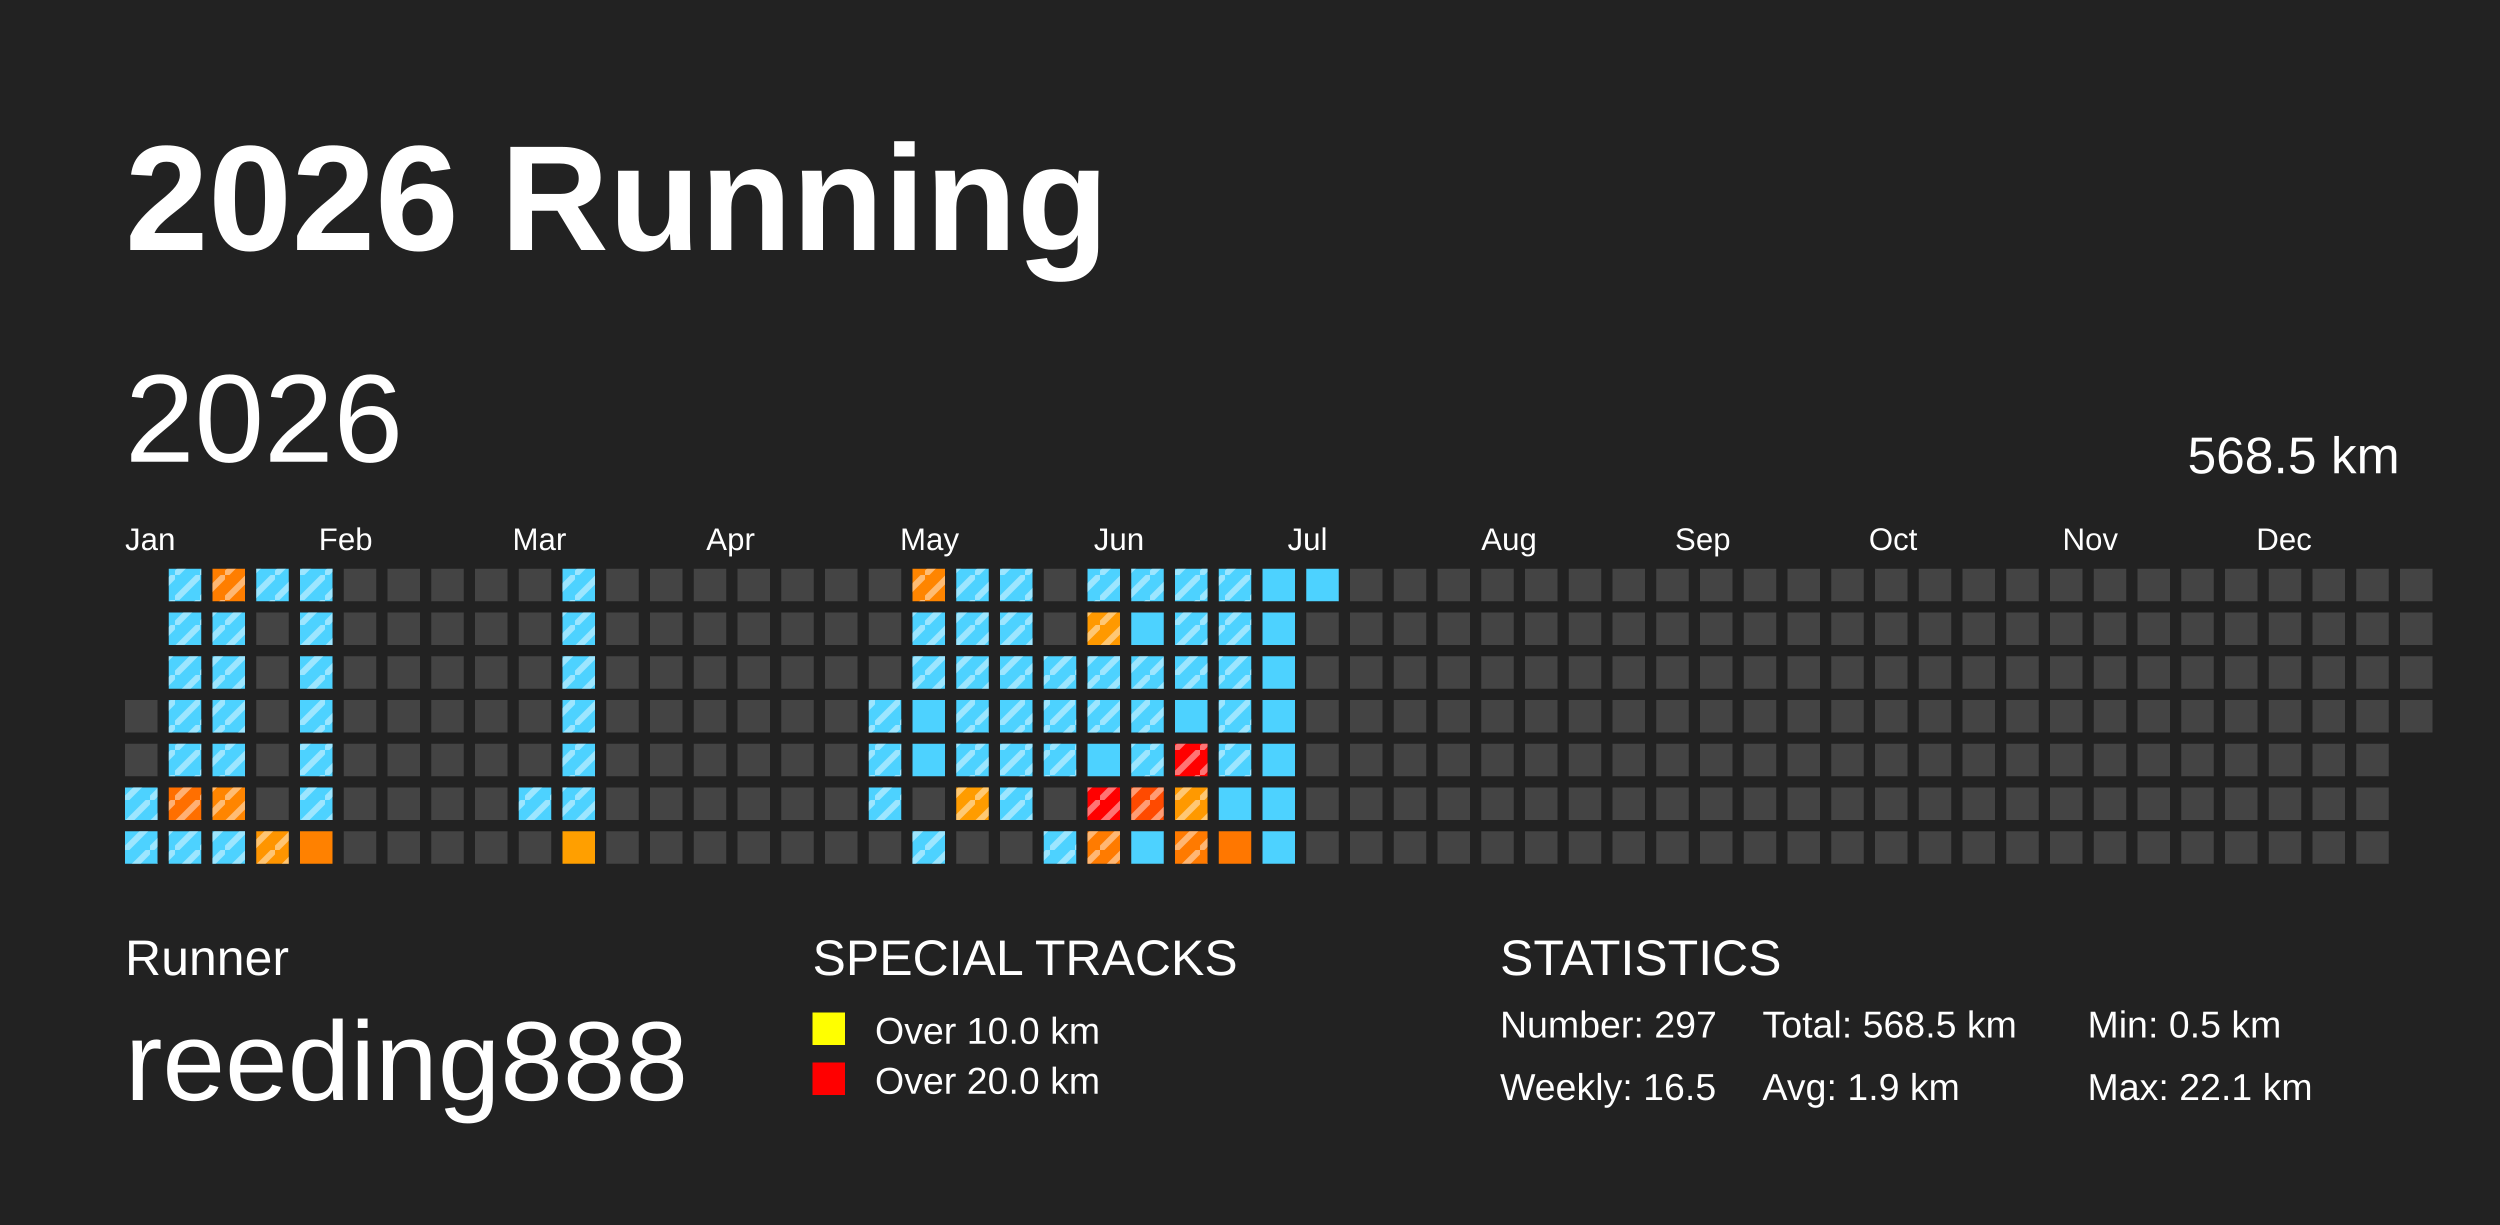
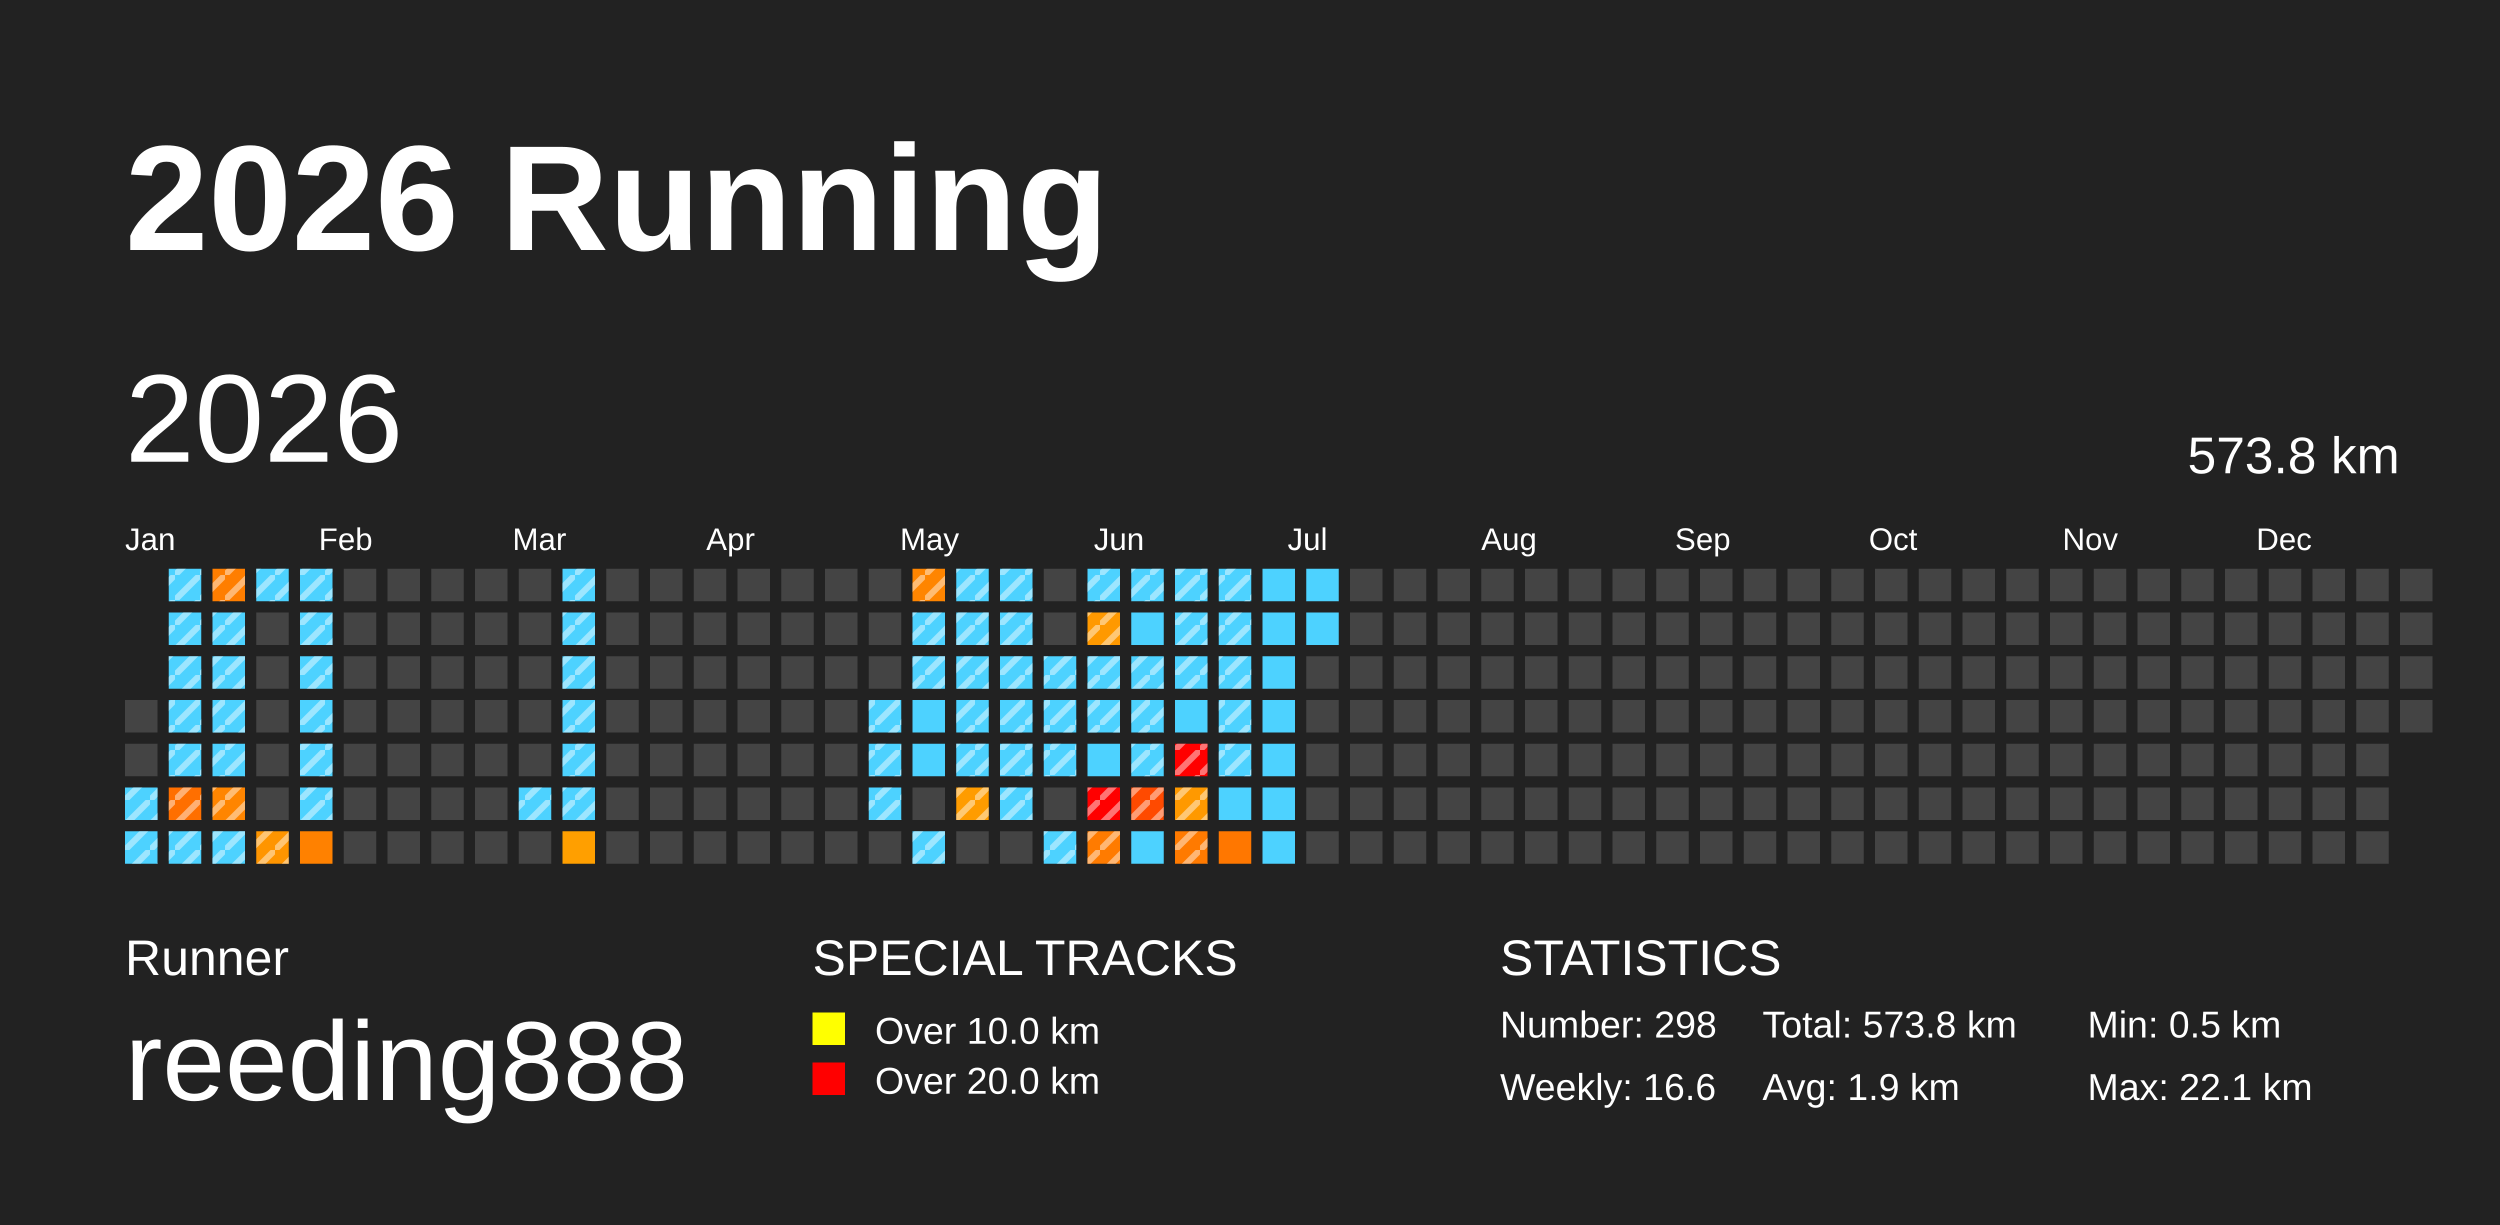
<svg xmlns="http://www.w3.org/2000/svg" baseProfile="full" height="98mm" version="1.1" viewBox="0,0,200,98" width="200mm">
  <defs>
    <pattern height="2" id="indoor-stripe" patternUnits="userSpaceOnUse" width="2">
      <line stroke="white" stroke-opacity="0.45" stroke-width="0.5" x1="0" x2="2" y1="2" y2="0" />
    </pattern>
  </defs>
  <rect fill="#222222" height="98" width="200" x="0" y="0" />
  <text fill="#FFFFFF" style="font-size:12px; font-family:Arial; font-weight:bold;" x="10" y="20">2026 Running</text>
  <text fill="#FFFFFF" style="font-size:4px; font-family:Arial" x="10" y="78">Runner</text>
  <text fill="#FFFFFF" style="font-size:9px; font-family:Arial" x="10" y="88">reeding888</text>
  <text fill="#FFFFFF" style="font-size:4px; font-family:Arial" x="65" y="78">SPECIAL TRACKS</text>
  <rect fill="yellow" height="2.6" width="2.6" x="65" y="81" />
  <text fill="#FFFFFF" style="font-size:3px; font-family:Arial" x="70" y="83.5">Over 10.0 km</text>
  <rect fill="red" height="2.6" width="2.6" x="65" y="85" />
  <text fill="#FFFFFF" style="font-size:3px; font-family:Arial" x="70" y="87.5">Over 20.0 km</text>
  <text fill="#FFFFFF" style="font-size:4px; font-family:Arial" x="120" y="78">STATISTICS</text>
-   <text fill="#FFFFFF" style="font-size:3px; font-family:Arial" x="120" y="83">Number: 297</text>
-   <text fill="#FFFFFF" style="font-size:3px; font-family:Arial" x="120" y="88">Weekly: 16.5</text>
-   <text fill="#FFFFFF" style="font-size:3px; font-family:Arial" x="141" y="83">Total: 568.5 km</text>
+   <text fill="#FFFFFF" style="font-size:3px; font-family:Arial" x="120" y="83">Number: 298</text>
+   <text fill="#FFFFFF" style="font-size:3px; font-family:Arial" x="120" y="88">Weekly: 16.6</text>
+   <text fill="#FFFFFF" style="font-size:3px; font-family:Arial" x="141" y="83">Total: 573.8 km</text>
  <text fill="#FFFFFF" style="font-size:3px; font-family:Arial" x="141" y="88">Avg: 1.9 km</text>
  <text fill="#FFFFFF" style="font-size:3px; font-family:Arial" x="167" y="83">Min: 0.5 km</text>
  <text fill="#FFFFFF" style="font-size:3px; font-family:Arial" x="167" y="88">Max: 22.1 km</text>
  <text dominant-baseline="hanging" fill="#FFFFFF" style="font-size:10.0px; font-family:Arial;" x="10" y="30">2026</text>
-   <text dominant-baseline="hanging" fill="#FFFFFF" style="font-size:4.125px; font-family:Arial;" x="175" y="35">568.5 km</text>
+   <text dominant-baseline="hanging" fill="#FFFFFF" style="font-size:4.125px; font-family:Arial;" x="175" y="35">573.8 km</text>
  <text fill="#FFFFFF" style="font-size:2.5px; font-family:Arial" x="10.0" y="44">Jan</text>
  <text fill="#FFFFFF" style="font-size:2.5px; font-family:Arial" x="25.5" y="44">Feb</text>
  <text fill="#FFFFFF" style="font-size:2.5px; font-family:Arial" x="41.0" y="44">Mar</text>
  <text fill="#FFFFFF" style="font-size:2.5px; font-family:Arial" x="56.5" y="44">Apr</text>
  <text fill="#FFFFFF" style="font-size:2.5px; font-family:Arial" x="72.0" y="44">May</text>
  <text fill="#FFFFFF" style="font-size:2.5px; font-family:Arial" x="87.5" y="44">Jun</text>
  <text fill="#FFFFFF" style="font-size:2.5px; font-family:Arial" x="103.0" y="44">Jul</text>
  <text fill="#FFFFFF" style="font-size:2.5px; font-family:Arial" x="118.5" y="44">Aug</text>
  <text fill="#FFFFFF" style="font-size:2.5px; font-family:Arial" x="134.0" y="44">Sep</text>
  <text fill="#FFFFFF" style="font-size:2.5px; font-family:Arial" x="149.5" y="44">Oct</text>
  <text fill="#FFFFFF" style="font-size:2.5px; font-family:Arial" x="165.0" y="44">Nov</text>
  <text fill="#FFFFFF" style="font-size:2.5px; font-family:Arial" x="180.5" y="44">Dec</text>
  <rect fill="#444444" height="2.6" width="2.6" x="10.0" y="56.0" />
  <rect fill="#444444" height="2.6" width="2.6" x="10.0" y="59.5" />
  <rect fill="#4dd2ff" height="2.6" width="2.6" x="10.0" y="63.0" />
  <rect fill="url(#indoor-stripe)" height="2.6" style="pointer-events: none;" width="2.6" x="10.0" y="63.0" />
  <rect fill="#4dd2ff" height="2.6" width="2.6" x="10.0" y="66.5" />
  <rect fill="url(#indoor-stripe)" height="2.6" style="pointer-events: none;" width="2.6" x="10.0" y="66.5" />
  <rect fill="#4dd2ff" height="2.6" width="2.6" x="13.5" y="45.5" />
  <rect fill="url(#indoor-stripe)" height="2.6" style="pointer-events: none;" width="2.6" x="13.5" y="45.5" />
  <rect fill="#4dd2ff" height="2.6" width="2.6" x="13.5" y="49.0" />
  <rect fill="url(#indoor-stripe)" height="2.6" style="pointer-events: none;" width="2.6" x="13.5" y="49.0" />
  <rect fill="#4dd2ff" height="2.6" width="2.6" x="13.5" y="52.5" />
  <rect fill="url(#indoor-stripe)" height="2.6" style="pointer-events: none;" width="2.6" x="13.5" y="52.5" />
  <rect fill="#4dd2ff" height="2.6" width="2.6" x="13.5" y="56.0" />
  <rect fill="url(#indoor-stripe)" height="2.6" style="pointer-events: none;" width="2.6" x="13.5" y="56.0" />
  <rect fill="#4dd2ff" height="2.6" width="2.6" x="13.5" y="59.5" />
  <rect fill="url(#indoor-stripe)" height="2.6" style="pointer-events: none;" width="2.6" x="13.5" y="59.5" />
  <rect fill="#ff6f00" height="2.6" width="2.6" x="13.5" y="63.0" />
  <rect fill="url(#indoor-stripe)" height="2.6" style="pointer-events: none;" width="2.6" x="13.5" y="63.0" />
  <rect fill="#4dd2ff" height="2.6" width="2.6" x="13.5" y="66.5" />
  <rect fill="url(#indoor-stripe)" height="2.6" style="pointer-events: none;" width="2.6" x="13.5" y="66.5" />
  <rect fill="#ff7e00" height="2.6" width="2.6" x="17.0" y="45.5" />
  <rect fill="url(#indoor-stripe)" height="2.6" style="pointer-events: none;" width="2.6" x="17.0" y="45.5" />
  <rect fill="#4dd2ff" height="2.6" width="2.6" x="17.0" y="49.0" />
  <rect fill="url(#indoor-stripe)" height="2.6" style="pointer-events: none;" width="2.6" x="17.0" y="49.0" />
  <rect fill="#4dd2ff" height="2.6" width="2.6" x="17.0" y="52.5" />
  <rect fill="url(#indoor-stripe)" height="2.6" style="pointer-events: none;" width="2.6" x="17.0" y="52.5" />
  <rect fill="#4dd2ff" height="2.6" width="2.6" x="17.0" y="56.0" />
  <rect fill="url(#indoor-stripe)" height="2.6" style="pointer-events: none;" width="2.6" x="17.0" y="56.0" />
  <rect fill="#4dd2ff" height="2.6" width="2.6" x="17.0" y="59.5" />
  <rect fill="url(#indoor-stripe)" height="2.6" style="pointer-events: none;" width="2.6" x="17.0" y="59.5" />
  <rect fill="#ff8500" height="2.6" width="2.6" x="17.0" y="63.0" />
  <rect fill="url(#indoor-stripe)" height="2.6" style="pointer-events: none;" width="2.6" x="17.0" y="63.0" />
  <rect fill="#4dd2ff" height="2.6" width="2.6" x="17.0" y="66.5" />
  <rect fill="url(#indoor-stripe)" height="2.6" style="pointer-events: none;" width="2.6" x="17.0" y="66.5" />
  <rect fill="#4dd2ff" height="2.6" width="2.6" x="20.5" y="45.5" />
  <rect fill="url(#indoor-stripe)" height="2.6" style="pointer-events: none;" width="2.6" x="20.5" y="45.5" />
  <rect fill="#444444" height="2.6" width="2.6" x="20.5" y="49.0" />
  <rect fill="#444444" height="2.6" width="2.6" x="20.5" y="52.5" />
  <rect fill="#444444" height="2.6" width="2.6" x="20.5" y="56.0" />
  <rect fill="#444444" height="2.6" width="2.6" x="20.5" y="59.5" />
  <rect fill="#444444" height="2.6" width="2.6" x="20.5" y="63.0" />
  <rect fill="#ff9500" height="2.6" width="2.6" x="20.5" y="66.5" />
  <rect fill="url(#indoor-stripe)" height="2.6" style="pointer-events: none;" width="2.6" x="20.5" y="66.5" />
  <rect fill="#4dd2ff" height="2.6" width="2.6" x="24.0" y="45.5" />
  <rect fill="url(#indoor-stripe)" height="2.6" style="pointer-events: none;" width="2.6" x="24.0" y="45.5" />
  <rect fill="#4dd2ff" height="2.6" width="2.6" x="24.0" y="49.0" />
  <rect fill="url(#indoor-stripe)" height="2.6" style="pointer-events: none;" width="2.6" x="24.0" y="49.0" />
  <rect fill="#4dd2ff" height="2.6" width="2.6" x="24.0" y="52.5" />
  <rect fill="url(#indoor-stripe)" height="2.6" style="pointer-events: none;" width="2.6" x="24.0" y="52.5" />
  <rect fill="#4dd2ff" height="2.6" width="2.6" x="24.0" y="56.0" />
  <rect fill="url(#indoor-stripe)" height="2.6" style="pointer-events: none;" width="2.6" x="24.0" y="56.0" />
  <rect fill="#4dd2ff" height="2.6" width="2.6" x="24.0" y="59.5" />
  <rect fill="url(#indoor-stripe)" height="2.6" style="pointer-events: none;" width="2.6" x="24.0" y="59.5" />
  <rect fill="#4dd2ff" height="2.6" width="2.6" x="24.0" y="63.0" />
  <rect fill="url(#indoor-stripe)" height="2.6" style="pointer-events: none;" width="2.6" x="24.0" y="63.0" />
  <rect fill="#ff8100" height="2.6" width="2.6" x="24.0" y="66.5" />
  <rect fill="#444444" height="2.6" width="2.6" x="27.5" y="45.5" />
  <rect fill="#444444" height="2.6" width="2.6" x="27.5" y="49.0" />
  <rect fill="#444444" height="2.6" width="2.6" x="27.5" y="52.5" />
  <rect fill="#444444" height="2.6" width="2.6" x="27.5" y="56.0" />
  <rect fill="#444444" height="2.6" width="2.6" x="27.5" y="59.5" />
  <rect fill="#444444" height="2.6" width="2.6" x="27.5" y="63.0" />
  <rect fill="#444444" height="2.6" width="2.6" x="27.5" y="66.5" />
  <rect fill="#444444" height="2.6" width="2.6" x="31.0" y="45.5" />
  <rect fill="#444444" height="2.6" width="2.6" x="31.0" y="49.0" />
  <rect fill="#444444" height="2.6" width="2.6" x="31.0" y="52.5" />
  <rect fill="#444444" height="2.6" width="2.6" x="31.0" y="56.0" />
  <rect fill="#444444" height="2.6" width="2.6" x="31.0" y="59.5" />
  <rect fill="#444444" height="2.6" width="2.6" x="31.0" y="63.0" />
  <rect fill="#444444" height="2.6" width="2.6" x="31.0" y="66.5" />
  <rect fill="#444444" height="2.6" width="2.6" x="34.5" y="45.5" />
  <rect fill="#444444" height="2.6" width="2.6" x="34.5" y="49.0" />
  <rect fill="#444444" height="2.6" width="2.6" x="34.5" y="52.5" />
  <rect fill="#444444" height="2.6" width="2.6" x="34.5" y="56.0" />
  <rect fill="#444444" height="2.6" width="2.6" x="34.5" y="59.5" />
  <rect fill="#444444" height="2.6" width="2.6" x="34.5" y="63.0" />
  <rect fill="#444444" height="2.6" width="2.6" x="34.5" y="66.5" />
  <rect fill="#444444" height="2.6" width="2.6" x="38.0" y="45.5" />
  <rect fill="#444444" height="2.6" width="2.6" x="38.0" y="49.0" />
  <rect fill="#444444" height="2.6" width="2.6" x="38.0" y="52.5" />
  <rect fill="#444444" height="2.6" width="2.6" x="38.0" y="56.0" />
  <rect fill="#444444" height="2.6" width="2.6" x="38.0" y="59.5" />
  <rect fill="#444444" height="2.6" width="2.6" x="38.0" y="63.0" />
  <rect fill="#444444" height="2.6" width="2.6" x="38.0" y="66.5" />
  <rect fill="#444444" height="2.6" width="2.6" x="41.5" y="45.5" />
  <rect fill="#444444" height="2.6" width="2.6" x="41.5" y="49.0" />
  <rect fill="#444444" height="2.6" width="2.6" x="41.5" y="52.5" />
  <rect fill="#444444" height="2.6" width="2.6" x="41.5" y="56.0" />
  <rect fill="#444444" height="2.6" width="2.6" x="41.5" y="59.5" />
  <rect fill="#4dd2ff" height="2.6" width="2.6" x="41.5" y="63.0" />
  <rect fill="url(#indoor-stripe)" height="2.6" style="pointer-events: none;" width="2.6" x="41.5" y="63.0" />
  <rect fill="#444444" height="2.6" width="2.6" x="41.5" y="66.5" />
  <rect fill="#4dd2ff" height="2.6" width="2.6" x="45.0" y="45.5" />
  <rect fill="url(#indoor-stripe)" height="2.6" style="pointer-events: none;" width="2.6" x="45.0" y="45.5" />
  <rect fill="#4dd2ff" height="2.6" width="2.6" x="45.0" y="49.0" />
  <rect fill="url(#indoor-stripe)" height="2.6" style="pointer-events: none;" width="2.6" x="45.0" y="49.0" />
  <rect fill="#4dd2ff" height="2.6" width="2.6" x="45.0" y="52.5" />
  <rect fill="url(#indoor-stripe)" height="2.6" style="pointer-events: none;" width="2.6" x="45.0" y="52.5" />
  <rect fill="#4dd2ff" height="2.6" width="2.6" x="45.0" y="56.0" />
  <rect fill="url(#indoor-stripe)" height="2.6" style="pointer-events: none;" width="2.6" x="45.0" y="56.0" />
  <rect fill="#4dd2ff" height="2.6" width="2.6" x="45.0" y="59.5" />
  <rect fill="url(#indoor-stripe)" height="2.6" style="pointer-events: none;" width="2.6" x="45.0" y="59.5" />
  <rect fill="#4dd2ff" height="2.6" width="2.6" x="45.0" y="63.0" />
  <rect fill="url(#indoor-stripe)" height="2.6" style="pointer-events: none;" width="2.6" x="45.0" y="63.0" />
  <rect fill="#ff9f00" height="2.6" width="2.6" x="45.0" y="66.5" />
  <rect fill="#444444" height="2.6" width="2.6" x="48.5" y="45.5" />
  <rect fill="#444444" height="2.6" width="2.6" x="48.5" y="49.0" />
  <rect fill="#444444" height="2.6" width="2.6" x="48.5" y="52.5" />
  <rect fill="#444444" height="2.6" width="2.6" x="48.5" y="56.0" />
  <rect fill="#444444" height="2.6" width="2.6" x="48.5" y="59.5" />
  <rect fill="#444444" height="2.6" width="2.6" x="48.5" y="63.0" />
  <rect fill="#444444" height="2.6" width="2.6" x="48.5" y="66.5" />
  <rect fill="#444444" height="2.6" width="2.6" x="52.0" y="45.5" />
  <rect fill="#444444" height="2.6" width="2.6" x="52.0" y="49.0" />
  <rect fill="#444444" height="2.6" width="2.6" x="52.0" y="52.5" />
  <rect fill="#444444" height="2.6" width="2.6" x="52.0" y="56.0" />
  <rect fill="#444444" height="2.6" width="2.6" x="52.0" y="59.5" />
  <rect fill="#444444" height="2.6" width="2.6" x="52.0" y="63.0" />
  <rect fill="#444444" height="2.6" width="2.6" x="52.0" y="66.5" />
  <rect fill="#444444" height="2.6" width="2.6" x="55.5" y="45.5" />
  <rect fill="#444444" height="2.6" width="2.6" x="55.5" y="49.0" />
  <rect fill="#444444" height="2.6" width="2.6" x="55.5" y="52.5" />
  <rect fill="#444444" height="2.6" width="2.6" x="55.5" y="56.0" />
  <rect fill="#444444" height="2.6" width="2.6" x="55.5" y="59.5" />
  <rect fill="#444444" height="2.6" width="2.6" x="55.5" y="63.0" />
  <rect fill="#444444" height="2.6" width="2.6" x="55.5" y="66.5" />
  <rect fill="#444444" height="2.6" width="2.6" x="59.0" y="45.5" />
  <rect fill="#444444" height="2.6" width="2.6" x="59.0" y="49.0" />
  <rect fill="#444444" height="2.6" width="2.6" x="59.0" y="52.5" />
  <rect fill="#444444" height="2.6" width="2.6" x="59.0" y="56.0" />
  <rect fill="#444444" height="2.6" width="2.6" x="59.0" y="59.5" />
  <rect fill="#444444" height="2.6" width="2.6" x="59.0" y="63.0" />
  <rect fill="#444444" height="2.6" width="2.6" x="59.0" y="66.5" />
  <rect fill="#444444" height="2.6" width="2.6" x="62.5" y="45.5" />
  <rect fill="#444444" height="2.6" width="2.6" x="62.5" y="49.0" />
  <rect fill="#444444" height="2.6" width="2.6" x="62.5" y="52.5" />
  <rect fill="#444444" height="2.6" width="2.6" x="62.5" y="56.0" />
  <rect fill="#444444" height="2.6" width="2.6" x="62.5" y="59.5" />
  <rect fill="#444444" height="2.6" width="2.6" x="62.5" y="63.0" />
  <rect fill="#444444" height="2.6" width="2.6" x="62.5" y="66.5" />
  <rect fill="#444444" height="2.6" width="2.6" x="66.0" y="45.5" />
  <rect fill="#444444" height="2.6" width="2.6" x="66.0" y="49.0" />
  <rect fill="#444444" height="2.6" width="2.6" x="66.0" y="52.5" />
  <rect fill="#444444" height="2.6" width="2.6" x="66.0" y="56.0" />
  <rect fill="#444444" height="2.6" width="2.6" x="66.0" y="59.5" />
  <rect fill="#444444" height="2.6" width="2.6" x="66.0" y="63.0" />
  <rect fill="#444444" height="2.6" width="2.6" x="66.0" y="66.5" />
  <rect fill="#444444" height="2.6" width="2.6" x="69.5" y="45.5" />
  <rect fill="#444444" height="2.6" width="2.6" x="69.5" y="49.0" />
  <rect fill="#444444" height="2.6" width="2.6" x="69.5" y="52.5" />
  <rect fill="#4dd2ff" height="2.6" width="2.6" x="69.5" y="56.0" />
  <rect fill="url(#indoor-stripe)" height="2.6" style="pointer-events: none;" width="2.6" x="69.5" y="56.0" />
  <rect fill="#4dd2ff" height="2.6" width="2.6" x="69.5" y="59.5" />
  <rect fill="url(#indoor-stripe)" height="2.6" style="pointer-events: none;" width="2.6" x="69.5" y="59.5" />
  <rect fill="#4dd2ff" height="2.6" width="2.6" x="69.5" y="63.0" />
  <rect fill="url(#indoor-stripe)" height="2.6" style="pointer-events: none;" width="2.6" x="69.5" y="63.0" />
  <rect fill="#444444" height="2.6" width="2.6" x="69.5" y="66.5" />
  <rect fill="#ff8500" height="2.6" width="2.6" x="73.0" y="45.5" />
  <rect fill="url(#indoor-stripe)" height="2.6" style="pointer-events: none;" width="2.6" x="73.0" y="45.5" />
  <rect fill="#4dd2ff" height="2.6" width="2.6" x="73.0" y="49.0" />
  <rect fill="url(#indoor-stripe)" height="2.6" style="pointer-events: none;" width="2.6" x="73.0" y="49.0" />
  <rect fill="#4dd2ff" height="2.6" width="2.6" x="73.0" y="52.5" />
  <rect fill="url(#indoor-stripe)" height="2.6" style="pointer-events: none;" width="2.6" x="73.0" y="52.5" />
  <rect fill="#4dd2ff" height="2.6" width="2.6" x="73.0" y="56.0" />
  <rect fill="#4dd2ff" height="2.6" width="2.6" x="73.0" y="59.5" />
  <rect fill="#444444" height="2.6" width="2.6" x="73.0" y="63.0" />
  <rect fill="#4dd2ff" height="2.6" width="2.6" x="73.0" y="66.5" />
  <rect fill="url(#indoor-stripe)" height="2.6" style="pointer-events: none;" width="2.6" x="73.0" y="66.5" />
  <rect fill="#4dd2ff" height="2.6" width="2.6" x="76.5" y="45.5" />
  <rect fill="url(#indoor-stripe)" height="2.6" style="pointer-events: none;" width="2.6" x="76.5" y="45.5" />
  <rect fill="#4dd2ff" height="2.6" width="2.6" x="76.5" y="49.0" />
  <rect fill="url(#indoor-stripe)" height="2.6" style="pointer-events: none;" width="2.6" x="76.5" y="49.0" />
  <rect fill="#4dd2ff" height="2.6" width="2.6" x="76.5" y="52.5" />
  <rect fill="url(#indoor-stripe)" height="2.6" style="pointer-events: none;" width="2.6" x="76.5" y="52.5" />
  <rect fill="#4dd2ff" height="2.6" width="2.6" x="76.5" y="56.0" />
  <rect fill="url(#indoor-stripe)" height="2.6" style="pointer-events: none;" width="2.6" x="76.5" y="56.0" />
  <rect fill="#4dd2ff" height="2.6" width="2.6" x="76.5" y="59.5" />
  <rect fill="url(#indoor-stripe)" height="2.6" style="pointer-events: none;" width="2.6" x="76.5" y="59.5" />
  <rect fill="#ff9c00" height="2.6" width="2.6" x="76.5" y="63.0" />
  <rect fill="url(#indoor-stripe)" height="2.6" style="pointer-events: none;" width="2.6" x="76.5" y="63.0" />
  <rect fill="#444444" height="2.6" width="2.6" x="76.5" y="66.5" />
  <rect fill="#4dd2ff" height="2.6" width="2.6" x="80.0" y="45.5" />
  <rect fill="url(#indoor-stripe)" height="2.6" style="pointer-events: none;" width="2.6" x="80.0" y="45.5" />
  <rect fill="#4dd2ff" height="2.6" width="2.6" x="80.0" y="49.0" />
  <rect fill="url(#indoor-stripe)" height="2.6" style="pointer-events: none;" width="2.6" x="80.0" y="49.0" />
  <rect fill="#4dd2ff" height="2.6" width="2.6" x="80.0" y="52.5" />
  <rect fill="url(#indoor-stripe)" height="2.6" style="pointer-events: none;" width="2.6" x="80.0" y="52.5" />
  <rect fill="#4dd2ff" height="2.6" width="2.6" x="80.0" y="56.0" />
  <rect fill="url(#indoor-stripe)" height="2.6" style="pointer-events: none;" width="2.6" x="80.0" y="56.0" />
  <rect fill="#4dd2ff" height="2.6" width="2.6" x="80.0" y="59.5" />
  <rect fill="url(#indoor-stripe)" height="2.6" style="pointer-events: none;" width="2.6" x="80.0" y="59.5" />
  <rect fill="#4dd2ff" height="2.6" width="2.6" x="80.0" y="63.0" />
  <rect fill="url(#indoor-stripe)" height="2.6" style="pointer-events: none;" width="2.6" x="80.0" y="63.0" />
  <rect fill="#444444" height="2.6" width="2.6" x="80.0" y="66.5" />
  <rect fill="#444444" height="2.6" width="2.6" x="83.5" y="45.5" />
  <rect fill="#444444" height="2.6" width="2.6" x="83.5" y="49.0" />
  <rect fill="#4dd2ff" height="2.6" width="2.6" x="83.5" y="52.5" />
  <rect fill="url(#indoor-stripe)" height="2.6" style="pointer-events: none;" width="2.6" x="83.5" y="52.5" />
  <rect fill="#4dd2ff" height="2.6" width="2.6" x="83.5" y="56.0" />
  <rect fill="url(#indoor-stripe)" height="2.6" style="pointer-events: none;" width="2.6" x="83.5" y="56.0" />
  <rect fill="#4dd2ff" height="2.6" width="2.6" x="83.5" y="59.5" />
  <rect fill="url(#indoor-stripe)" height="2.6" style="pointer-events: none;" width="2.6" x="83.5" y="59.5" />
  <rect fill="#444444" height="2.6" width="2.6" x="83.5" y="63.0" />
  <rect fill="#4dd2ff" height="2.6" width="2.6" x="83.5" y="66.5" />
  <rect fill="url(#indoor-stripe)" height="2.6" style="pointer-events: none;" width="2.6" x="83.5" y="66.5" />
  <rect fill="#4dd2ff" height="2.6" width="2.6" x="87.0" y="45.5" />
  <rect fill="url(#indoor-stripe)" height="2.6" style="pointer-events: none;" width="2.6" x="87.0" y="45.5" />
  <rect fill="#ff9900" height="2.6" width="2.6" x="87.0" y="49.0" />
  <rect fill="url(#indoor-stripe)" height="2.6" style="pointer-events: none;" width="2.6" x="87.0" y="49.0" />
  <rect fill="#4dd2ff" height="2.6" width="2.6" x="87.0" y="52.5" />
  <rect fill="url(#indoor-stripe)" height="2.6" style="pointer-events: none;" width="2.6" x="87.0" y="52.5" />
  <rect fill="#4dd2ff" height="2.6" width="2.6" x="87.0" y="56.0" />
  <rect fill="url(#indoor-stripe)" height="2.6" style="pointer-events: none;" width="2.6" x="87.0" y="56.0" />
  <rect fill="#4dd2ff" height="2.6" width="2.6" x="87.0" y="59.5" />
  <rect fill="red" height="2.6" width="2.6" x="87.0" y="63.0" />
  <rect fill="url(#indoor-stripe)" height="2.6" style="pointer-events: none;" width="2.6" x="87.0" y="63.0" />
  <rect fill="#ff7b00" height="2.6" width="2.6" x="87.0" y="66.5" />
  <rect fill="url(#indoor-stripe)" height="2.6" style="pointer-events: none;" width="2.6" x="87.0" y="66.5" />
  <rect fill="#4dd2ff" height="2.6" width="2.6" x="90.5" y="45.5" />
  <rect fill="url(#indoor-stripe)" height="2.6" style="pointer-events: none;" width="2.6" x="90.5" y="45.5" />
  <rect fill="#4dd2ff" height="2.6" width="2.6" x="90.5" y="49.0" />
  <rect fill="#4dd2ff" height="2.6" width="2.6" x="90.5" y="52.5" />
  <rect fill="url(#indoor-stripe)" height="2.6" style="pointer-events: none;" width="2.6" x="90.5" y="52.5" />
  <rect fill="#4dd2ff" height="2.6" width="2.6" x="90.5" y="56.0" />
  <rect fill="url(#indoor-stripe)" height="2.6" style="pointer-events: none;" width="2.6" x="90.5" y="56.0" />
  <rect fill="#4dd2ff" height="2.6" width="2.6" x="90.5" y="59.5" />
  <rect fill="url(#indoor-stripe)" height="2.6" style="pointer-events: none;" width="2.6" x="90.5" y="59.5" />
  <rect fill="#ff4a00" height="2.6" width="2.6" x="90.5" y="63.0" />
  <rect fill="url(#indoor-stripe)" height="2.6" style="pointer-events: none;" width="2.6" x="90.5" y="63.0" />
  <rect fill="#4dd2ff" height="2.6" width="2.6" x="90.5" y="66.5" />
  <rect fill="#4dd2ff" height="2.6" width="2.6" x="94.0" y="45.5" />
  <rect fill="url(#indoor-stripe)" height="2.6" style="pointer-events: none;" width="2.6" x="94.0" y="45.5" />
  <rect fill="#4dd2ff" height="2.6" width="2.6" x="94.0" y="49.0" />
  <rect fill="url(#indoor-stripe)" height="2.6" style="pointer-events: none;" width="2.6" x="94.0" y="49.0" />
  <rect fill="#4dd2ff" height="2.6" width="2.6" x="94.0" y="52.5" />
  <rect fill="url(#indoor-stripe)" height="2.6" style="pointer-events: none;" width="2.6" x="94.0" y="52.5" />
  <rect fill="#4dd2ff" height="2.6" width="2.6" x="94.0" y="56.0" />
  <rect fill="red" height="2.6" width="2.6" x="94.0" y="59.5" />
  <rect fill="url(#indoor-stripe)" height="2.6" style="pointer-events: none;" width="2.6" x="94.0" y="59.5" />
  <rect fill="#ff9900" height="2.6" width="2.6" x="94.0" y="63.0" />
  <rect fill="url(#indoor-stripe)" height="2.6" style="pointer-events: none;" width="2.6" x="94.0" y="63.0" />
  <rect fill="#ff7a00" height="2.6" width="2.6" x="94.0" y="66.5" />
  <rect fill="url(#indoor-stripe)" height="2.6" style="pointer-events: none;" width="2.6" x="94.0" y="66.5" />
  <rect fill="#4dd2ff" height="2.6" width="2.6" x="97.5" y="45.5" />
  <rect fill="url(#indoor-stripe)" height="2.6" style="pointer-events: none;" width="2.6" x="97.5" y="45.5" />
  <rect fill="#4dd2ff" height="2.6" width="2.6" x="97.5" y="49.0" />
  <rect fill="url(#indoor-stripe)" height="2.6" style="pointer-events: none;" width="2.6" x="97.5" y="49.0" />
  <rect fill="#4dd2ff" height="2.6" width="2.6" x="97.5" y="52.5" />
  <rect fill="url(#indoor-stripe)" height="2.6" style="pointer-events: none;" width="2.6" x="97.5" y="52.5" />
  <rect fill="#4dd2ff" height="2.6" width="2.6" x="97.5" y="56.0" />
  <rect fill="url(#indoor-stripe)" height="2.6" style="pointer-events: none;" width="2.6" x="97.5" y="56.0" />
  <rect fill="#4dd2ff" height="2.6" width="2.6" x="97.5" y="59.5" />
  <rect fill="url(#indoor-stripe)" height="2.6" style="pointer-events: none;" width="2.6" x="97.5" y="59.5" />
  <rect fill="#4dd2ff" height="2.6" width="2.6" x="97.5" y="63.0" />
  <rect fill="#ff7700" height="2.6" width="2.6" x="97.5" y="66.5" />
  <rect fill="#4dd2ff" height="2.6" width="2.6" x="101.0" y="45.5" />
  <rect fill="#4dd2ff" height="2.6" width="2.6" x="101.0" y="49.0" />
  <rect fill="#4dd2ff" height="2.6" width="2.6" x="101.0" y="52.5" />
  <rect fill="#4dd2ff" height="2.6" width="2.6" x="101.0" y="56.0" />
  <rect fill="#4dd2ff" height="2.6" width="2.6" x="101.0" y="59.5" />
  <rect fill="#4dd2ff" height="2.6" width="2.6" x="101.0" y="63.0" />
  <rect fill="#4dd2ff" height="2.6" width="2.6" x="101.0" y="66.5" />
  <rect fill="#4dd2ff" height="2.6" width="2.6" x="104.5" y="45.5" />
-   <rect fill="#444444" height="2.6" width="2.6" x="104.5" y="49.0" />
+   <rect fill="#4dd2ff" height="2.6" width="2.6" x="104.5" y="49.0" />
  <rect fill="#444444" height="2.6" width="2.6" x="104.5" y="52.5" />
  <rect fill="#444444" height="2.6" width="2.6" x="104.5" y="56.0" />
  <rect fill="#444444" height="2.6" width="2.6" x="104.5" y="59.5" />
  <rect fill="#444444" height="2.6" width="2.6" x="104.5" y="63.0" />
  <rect fill="#444444" height="2.6" width="2.6" x="104.5" y="66.5" />
  <rect fill="#444444" height="2.6" width="2.6" x="108.0" y="45.5" />
  <rect fill="#444444" height="2.6" width="2.6" x="108.0" y="49.0" />
  <rect fill="#444444" height="2.6" width="2.6" x="108.0" y="52.5" />
  <rect fill="#444444" height="2.6" width="2.6" x="108.0" y="56.0" />
  <rect fill="#444444" height="2.6" width="2.6" x="108.0" y="59.5" />
  <rect fill="#444444" height="2.6" width="2.6" x="108.0" y="63.0" />
  <rect fill="#444444" height="2.6" width="2.6" x="108.0" y="66.5" />
  <rect fill="#444444" height="2.6" width="2.6" x="111.5" y="45.5" />
  <rect fill="#444444" height="2.6" width="2.6" x="111.5" y="49.0" />
  <rect fill="#444444" height="2.6" width="2.6" x="111.5" y="52.5" />
  <rect fill="#444444" height="2.6" width="2.6" x="111.5" y="56.0" />
  <rect fill="#444444" height="2.6" width="2.6" x="111.5" y="59.5" />
  <rect fill="#444444" height="2.6" width="2.6" x="111.5" y="63.0" />
  <rect fill="#444444" height="2.6" width="2.6" x="111.5" y="66.5" />
  <rect fill="#444444" height="2.6" width="2.6" x="115.0" y="45.5" />
  <rect fill="#444444" height="2.6" width="2.6" x="115.0" y="49.0" />
  <rect fill="#444444" height="2.6" width="2.6" x="115.0" y="52.5" />
  <rect fill="#444444" height="2.6" width="2.6" x="115.0" y="56.0" />
  <rect fill="#444444" height="2.6" width="2.6" x="115.0" y="59.5" />
  <rect fill="#444444" height="2.6" width="2.6" x="115.0" y="63.0" />
  <rect fill="#444444" height="2.6" width="2.6" x="115.0" y="66.5" />
  <rect fill="#444444" height="2.6" width="2.6" x="118.5" y="45.5" />
  <rect fill="#444444" height="2.6" width="2.6" x="118.5" y="49.0" />
  <rect fill="#444444" height="2.6" width="2.6" x="118.5" y="52.5" />
  <rect fill="#444444" height="2.6" width="2.6" x="118.5" y="56.0" />
  <rect fill="#444444" height="2.6" width="2.6" x="118.5" y="59.5" />
  <rect fill="#444444" height="2.6" width="2.6" x="118.5" y="63.0" />
  <rect fill="#444444" height="2.6" width="2.6" x="118.5" y="66.5" />
  <rect fill="#444444" height="2.6" width="2.6" x="122.0" y="45.5" />
  <rect fill="#444444" height="2.6" width="2.6" x="122.0" y="49.0" />
  <rect fill="#444444" height="2.6" width="2.6" x="122.0" y="52.5" />
  <rect fill="#444444" height="2.6" width="2.6" x="122.0" y="56.0" />
  <rect fill="#444444" height="2.6" width="2.6" x="122.0" y="59.5" />
  <rect fill="#444444" height="2.6" width="2.6" x="122.0" y="63.0" />
  <rect fill="#444444" height="2.6" width="2.6" x="122.0" y="66.5" />
  <rect fill="#444444" height="2.6" width="2.6" x="125.5" y="45.5" />
  <rect fill="#444444" height="2.6" width="2.6" x="125.5" y="49.0" />
  <rect fill="#444444" height="2.6" width="2.6" x="125.5" y="52.5" />
  <rect fill="#444444" height="2.6" width="2.6" x="125.5" y="56.0" />
  <rect fill="#444444" height="2.6" width="2.6" x="125.5" y="59.5" />
  <rect fill="#444444" height="2.6" width="2.6" x="125.5" y="63.0" />
  <rect fill="#444444" height="2.6" width="2.6" x="125.5" y="66.5" />
  <rect fill="#444444" height="2.6" width="2.6" x="129.0" y="45.5" />
  <rect fill="#444444" height="2.6" width="2.6" x="129.0" y="49.0" />
  <rect fill="#444444" height="2.6" width="2.6" x="129.0" y="52.5" />
  <rect fill="#444444" height="2.6" width="2.6" x="129.0" y="56.0" />
  <rect fill="#444444" height="2.6" width="2.6" x="129.0" y="59.5" />
  <rect fill="#444444" height="2.6" width="2.6" x="129.0" y="63.0" />
  <rect fill="#444444" height="2.6" width="2.6" x="129.0" y="66.5" />
  <rect fill="#444444" height="2.6" width="2.6" x="132.5" y="45.5" />
  <rect fill="#444444" height="2.6" width="2.6" x="132.5" y="49.0" />
  <rect fill="#444444" height="2.6" width="2.6" x="132.5" y="52.5" />
  <rect fill="#444444" height="2.6" width="2.6" x="132.5" y="56.0" />
  <rect fill="#444444" height="2.6" width="2.6" x="132.5" y="59.5" />
  <rect fill="#444444" height="2.6" width="2.6" x="132.5" y="63.0" />
  <rect fill="#444444" height="2.6" width="2.6" x="132.5" y="66.5" />
  <rect fill="#444444" height="2.6" width="2.6" x="136.0" y="45.5" />
  <rect fill="#444444" height="2.6" width="2.6" x="136.0" y="49.0" />
  <rect fill="#444444" height="2.6" width="2.6" x="136.0" y="52.5" />
  <rect fill="#444444" height="2.6" width="2.6" x="136.0" y="56.0" />
  <rect fill="#444444" height="2.6" width="2.6" x="136.0" y="59.5" />
  <rect fill="#444444" height="2.6" width="2.6" x="136.0" y="63.0" />
  <rect fill="#444444" height="2.6" width="2.6" x="136.0" y="66.5" />
  <rect fill="#444444" height="2.6" width="2.6" x="139.5" y="45.5" />
  <rect fill="#444444" height="2.6" width="2.6" x="139.5" y="49.0" />
  <rect fill="#444444" height="2.6" width="2.6" x="139.5" y="52.5" />
  <rect fill="#444444" height="2.6" width="2.6" x="139.5" y="56.0" />
  <rect fill="#444444" height="2.6" width="2.6" x="139.5" y="59.5" />
  <rect fill="#444444" height="2.6" width="2.6" x="139.5" y="63.0" />
  <rect fill="#444444" height="2.6" width="2.6" x="139.5" y="66.5" />
  <rect fill="#444444" height="2.6" width="2.6" x="143.0" y="45.5" />
  <rect fill="#444444" height="2.6" width="2.6" x="143.0" y="49.0" />
  <rect fill="#444444" height="2.6" width="2.6" x="143.0" y="52.5" />
  <rect fill="#444444" height="2.6" width="2.6" x="143.0" y="56.0" />
  <rect fill="#444444" height="2.6" width="2.6" x="143.0" y="59.5" />
  <rect fill="#444444" height="2.6" width="2.6" x="143.0" y="63.0" />
  <rect fill="#444444" height="2.6" width="2.6" x="143.0" y="66.5" />
  <rect fill="#444444" height="2.6" width="2.6" x="146.5" y="45.5" />
  <rect fill="#444444" height="2.6" width="2.6" x="146.5" y="49.0" />
  <rect fill="#444444" height="2.6" width="2.6" x="146.5" y="52.5" />
  <rect fill="#444444" height="2.6" width="2.6" x="146.5" y="56.0" />
  <rect fill="#444444" height="2.6" width="2.6" x="146.5" y="59.5" />
  <rect fill="#444444" height="2.6" width="2.6" x="146.5" y="63.0" />
  <rect fill="#444444" height="2.6" width="2.6" x="146.5" y="66.5" />
  <rect fill="#444444" height="2.6" width="2.6" x="150.0" y="45.5" />
  <rect fill="#444444" height="2.6" width="2.6" x="150.0" y="49.0" />
  <rect fill="#444444" height="2.6" width="2.6" x="150.0" y="52.5" />
  <rect fill="#444444" height="2.6" width="2.6" x="150.0" y="56.0" />
  <rect fill="#444444" height="2.6" width="2.6" x="150.0" y="59.5" />
  <rect fill="#444444" height="2.6" width="2.6" x="150.0" y="63.0" />
  <rect fill="#444444" height="2.6" width="2.6" x="150.0" y="66.5" />
  <rect fill="#444444" height="2.6" width="2.6" x="153.5" y="45.5" />
  <rect fill="#444444" height="2.6" width="2.6" x="153.5" y="49.0" />
  <rect fill="#444444" height="2.6" width="2.6" x="153.5" y="52.5" />
  <rect fill="#444444" height="2.6" width="2.6" x="153.5" y="56.0" />
  <rect fill="#444444" height="2.6" width="2.6" x="153.5" y="59.5" />
  <rect fill="#444444" height="2.6" width="2.6" x="153.5" y="63.0" />
  <rect fill="#444444" height="2.6" width="2.6" x="153.5" y="66.5" />
  <rect fill="#444444" height="2.6" width="2.6" x="157.0" y="45.5" />
  <rect fill="#444444" height="2.6" width="2.6" x="157.0" y="49.0" />
  <rect fill="#444444" height="2.6" width="2.6" x="157.0" y="52.5" />
  <rect fill="#444444" height="2.6" width="2.6" x="157.0" y="56.0" />
  <rect fill="#444444" height="2.6" width="2.6" x="157.0" y="59.5" />
  <rect fill="#444444" height="2.6" width="2.6" x="157.0" y="63.0" />
  <rect fill="#444444" height="2.6" width="2.6" x="157.0" y="66.5" />
  <rect fill="#444444" height="2.6" width="2.6" x="160.5" y="45.5" />
  <rect fill="#444444" height="2.6" width="2.6" x="160.5" y="49.0" />
  <rect fill="#444444" height="2.6" width="2.6" x="160.5" y="52.5" />
  <rect fill="#444444" height="2.6" width="2.6" x="160.5" y="56.0" />
  <rect fill="#444444" height="2.6" width="2.6" x="160.5" y="59.5" />
  <rect fill="#444444" height="2.6" width="2.6" x="160.5" y="63.0" />
  <rect fill="#444444" height="2.6" width="2.6" x="160.5" y="66.5" />
  <rect fill="#444444" height="2.6" width="2.6" x="164.0" y="45.5" />
  <rect fill="#444444" height="2.6" width="2.6" x="164.0" y="49.0" />
  <rect fill="#444444" height="2.6" width="2.6" x="164.0" y="52.5" />
  <rect fill="#444444" height="2.6" width="2.6" x="164.0" y="56.0" />
  <rect fill="#444444" height="2.6" width="2.6" x="164.0" y="59.5" />
  <rect fill="#444444" height="2.6" width="2.6" x="164.0" y="63.0" />
  <rect fill="#444444" height="2.6" width="2.6" x="164.0" y="66.5" />
  <rect fill="#444444" height="2.6" width="2.6" x="167.5" y="45.5" />
  <rect fill="#444444" height="2.6" width="2.6" x="167.5" y="49.0" />
  <rect fill="#444444" height="2.6" width="2.6" x="167.5" y="52.5" />
  <rect fill="#444444" height="2.6" width="2.6" x="167.5" y="56.0" />
  <rect fill="#444444" height="2.6" width="2.6" x="167.5" y="59.5" />
  <rect fill="#444444" height="2.6" width="2.6" x="167.5" y="63.0" />
  <rect fill="#444444" height="2.6" width="2.6" x="167.5" y="66.5" />
  <rect fill="#444444" height="2.6" width="2.6" x="171.0" y="45.5" />
  <rect fill="#444444" height="2.6" width="2.6" x="171.0" y="49.0" />
  <rect fill="#444444" height="2.6" width="2.6" x="171.0" y="52.5" />
  <rect fill="#444444" height="2.6" width="2.6" x="171.0" y="56.0" />
  <rect fill="#444444" height="2.6" width="2.6" x="171.0" y="59.5" />
  <rect fill="#444444" height="2.6" width="2.6" x="171.0" y="63.0" />
  <rect fill="#444444" height="2.6" width="2.6" x="171.0" y="66.5" />
  <rect fill="#444444" height="2.6" width="2.6" x="174.5" y="45.5" />
  <rect fill="#444444" height="2.6" width="2.6" x="174.5" y="49.0" />
  <rect fill="#444444" height="2.6" width="2.6" x="174.5" y="52.5" />
  <rect fill="#444444" height="2.6" width="2.6" x="174.5" y="56.0" />
  <rect fill="#444444" height="2.6" width="2.6" x="174.5" y="59.5" />
  <rect fill="#444444" height="2.6" width="2.6" x="174.5" y="63.0" />
  <rect fill="#444444" height="2.6" width="2.6" x="174.5" y="66.5" />
  <rect fill="#444444" height="2.6" width="2.6" x="178.0" y="45.5" />
  <rect fill="#444444" height="2.6" width="2.6" x="178.0" y="49.0" />
  <rect fill="#444444" height="2.6" width="2.6" x="178.0" y="52.5" />
  <rect fill="#444444" height="2.6" width="2.6" x="178.0" y="56.0" />
  <rect fill="#444444" height="2.6" width="2.6" x="178.0" y="59.5" />
  <rect fill="#444444" height="2.6" width="2.6" x="178.0" y="63.0" />
  <rect fill="#444444" height="2.6" width="2.6" x="178.0" y="66.5" />
  <rect fill="#444444" height="2.6" width="2.6" x="181.5" y="45.5" />
  <rect fill="#444444" height="2.6" width="2.6" x="181.5" y="49.0" />
  <rect fill="#444444" height="2.6" width="2.6" x="181.5" y="52.5" />
  <rect fill="#444444" height="2.6" width="2.6" x="181.5" y="56.0" />
  <rect fill="#444444" height="2.6" width="2.6" x="181.5" y="59.5" />
  <rect fill="#444444" height="2.6" width="2.6" x="181.5" y="63.0" />
  <rect fill="#444444" height="2.6" width="2.6" x="181.5" y="66.5" />
  <rect fill="#444444" height="2.6" width="2.6" x="185.0" y="45.5" />
  <rect fill="#444444" height="2.6" width="2.6" x="185.0" y="49.0" />
  <rect fill="#444444" height="2.6" width="2.6" x="185.0" y="52.5" />
  <rect fill="#444444" height="2.6" width="2.6" x="185.0" y="56.0" />
  <rect fill="#444444" height="2.6" width="2.6" x="185.0" y="59.5" />
  <rect fill="#444444" height="2.6" width="2.6" x="185.0" y="63.0" />
  <rect fill="#444444" height="2.6" width="2.6" x="185.0" y="66.5" />
  <rect fill="#444444" height="2.6" width="2.6" x="188.5" y="45.5" />
  <rect fill="#444444" height="2.6" width="2.6" x="188.5" y="49.0" />
  <rect fill="#444444" height="2.6" width="2.6" x="188.5" y="52.5" />
  <rect fill="#444444" height="2.6" width="2.6" x="188.5" y="56.0" />
  <rect fill="#444444" height="2.6" width="2.6" x="188.5" y="59.5" />
  <rect fill="#444444" height="2.6" width="2.6" x="188.5" y="63.0" />
  <rect fill="#444444" height="2.6" width="2.6" x="188.5" y="66.5" />
  <rect fill="#444444" height="2.6" width="2.6" x="192.0" y="45.5" />
  <rect fill="#444444" height="2.6" width="2.6" x="192.0" y="49.0" />
  <rect fill="#444444" height="2.6" width="2.6" x="192.0" y="52.5" />
  <rect fill="#444444" height="2.6" width="2.6" x="192.0" y="56.0" />
</svg>
